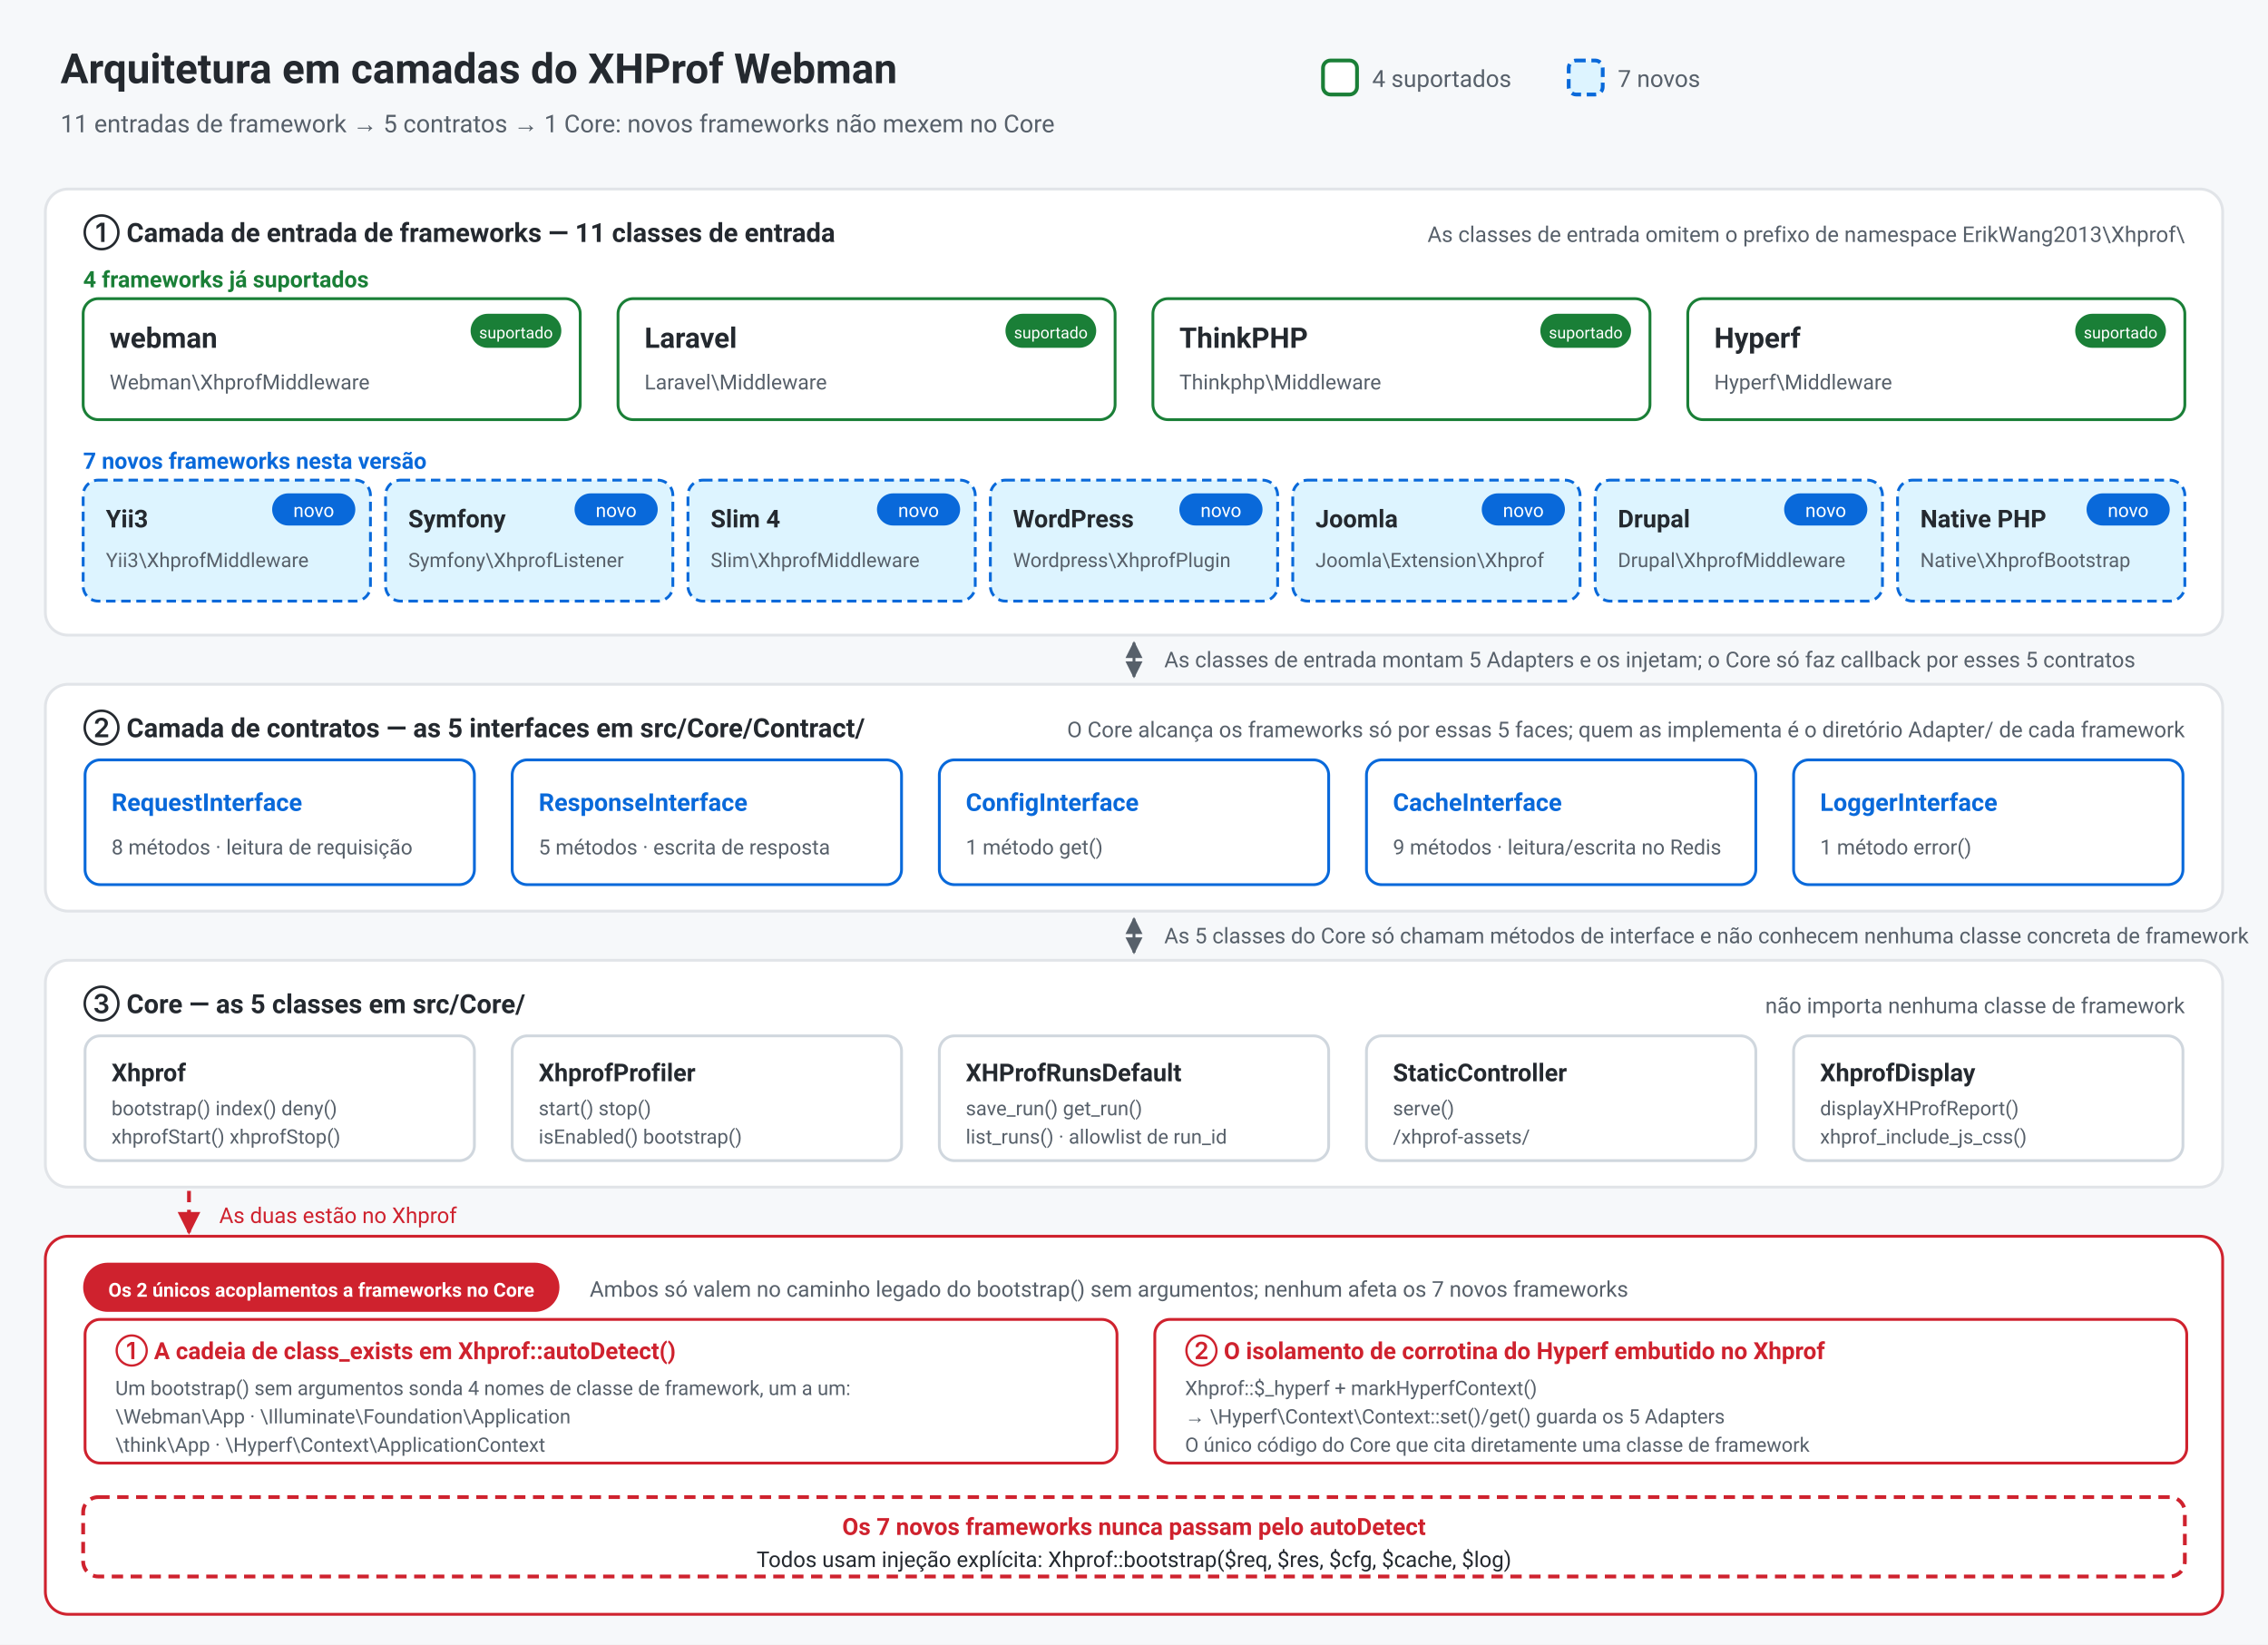
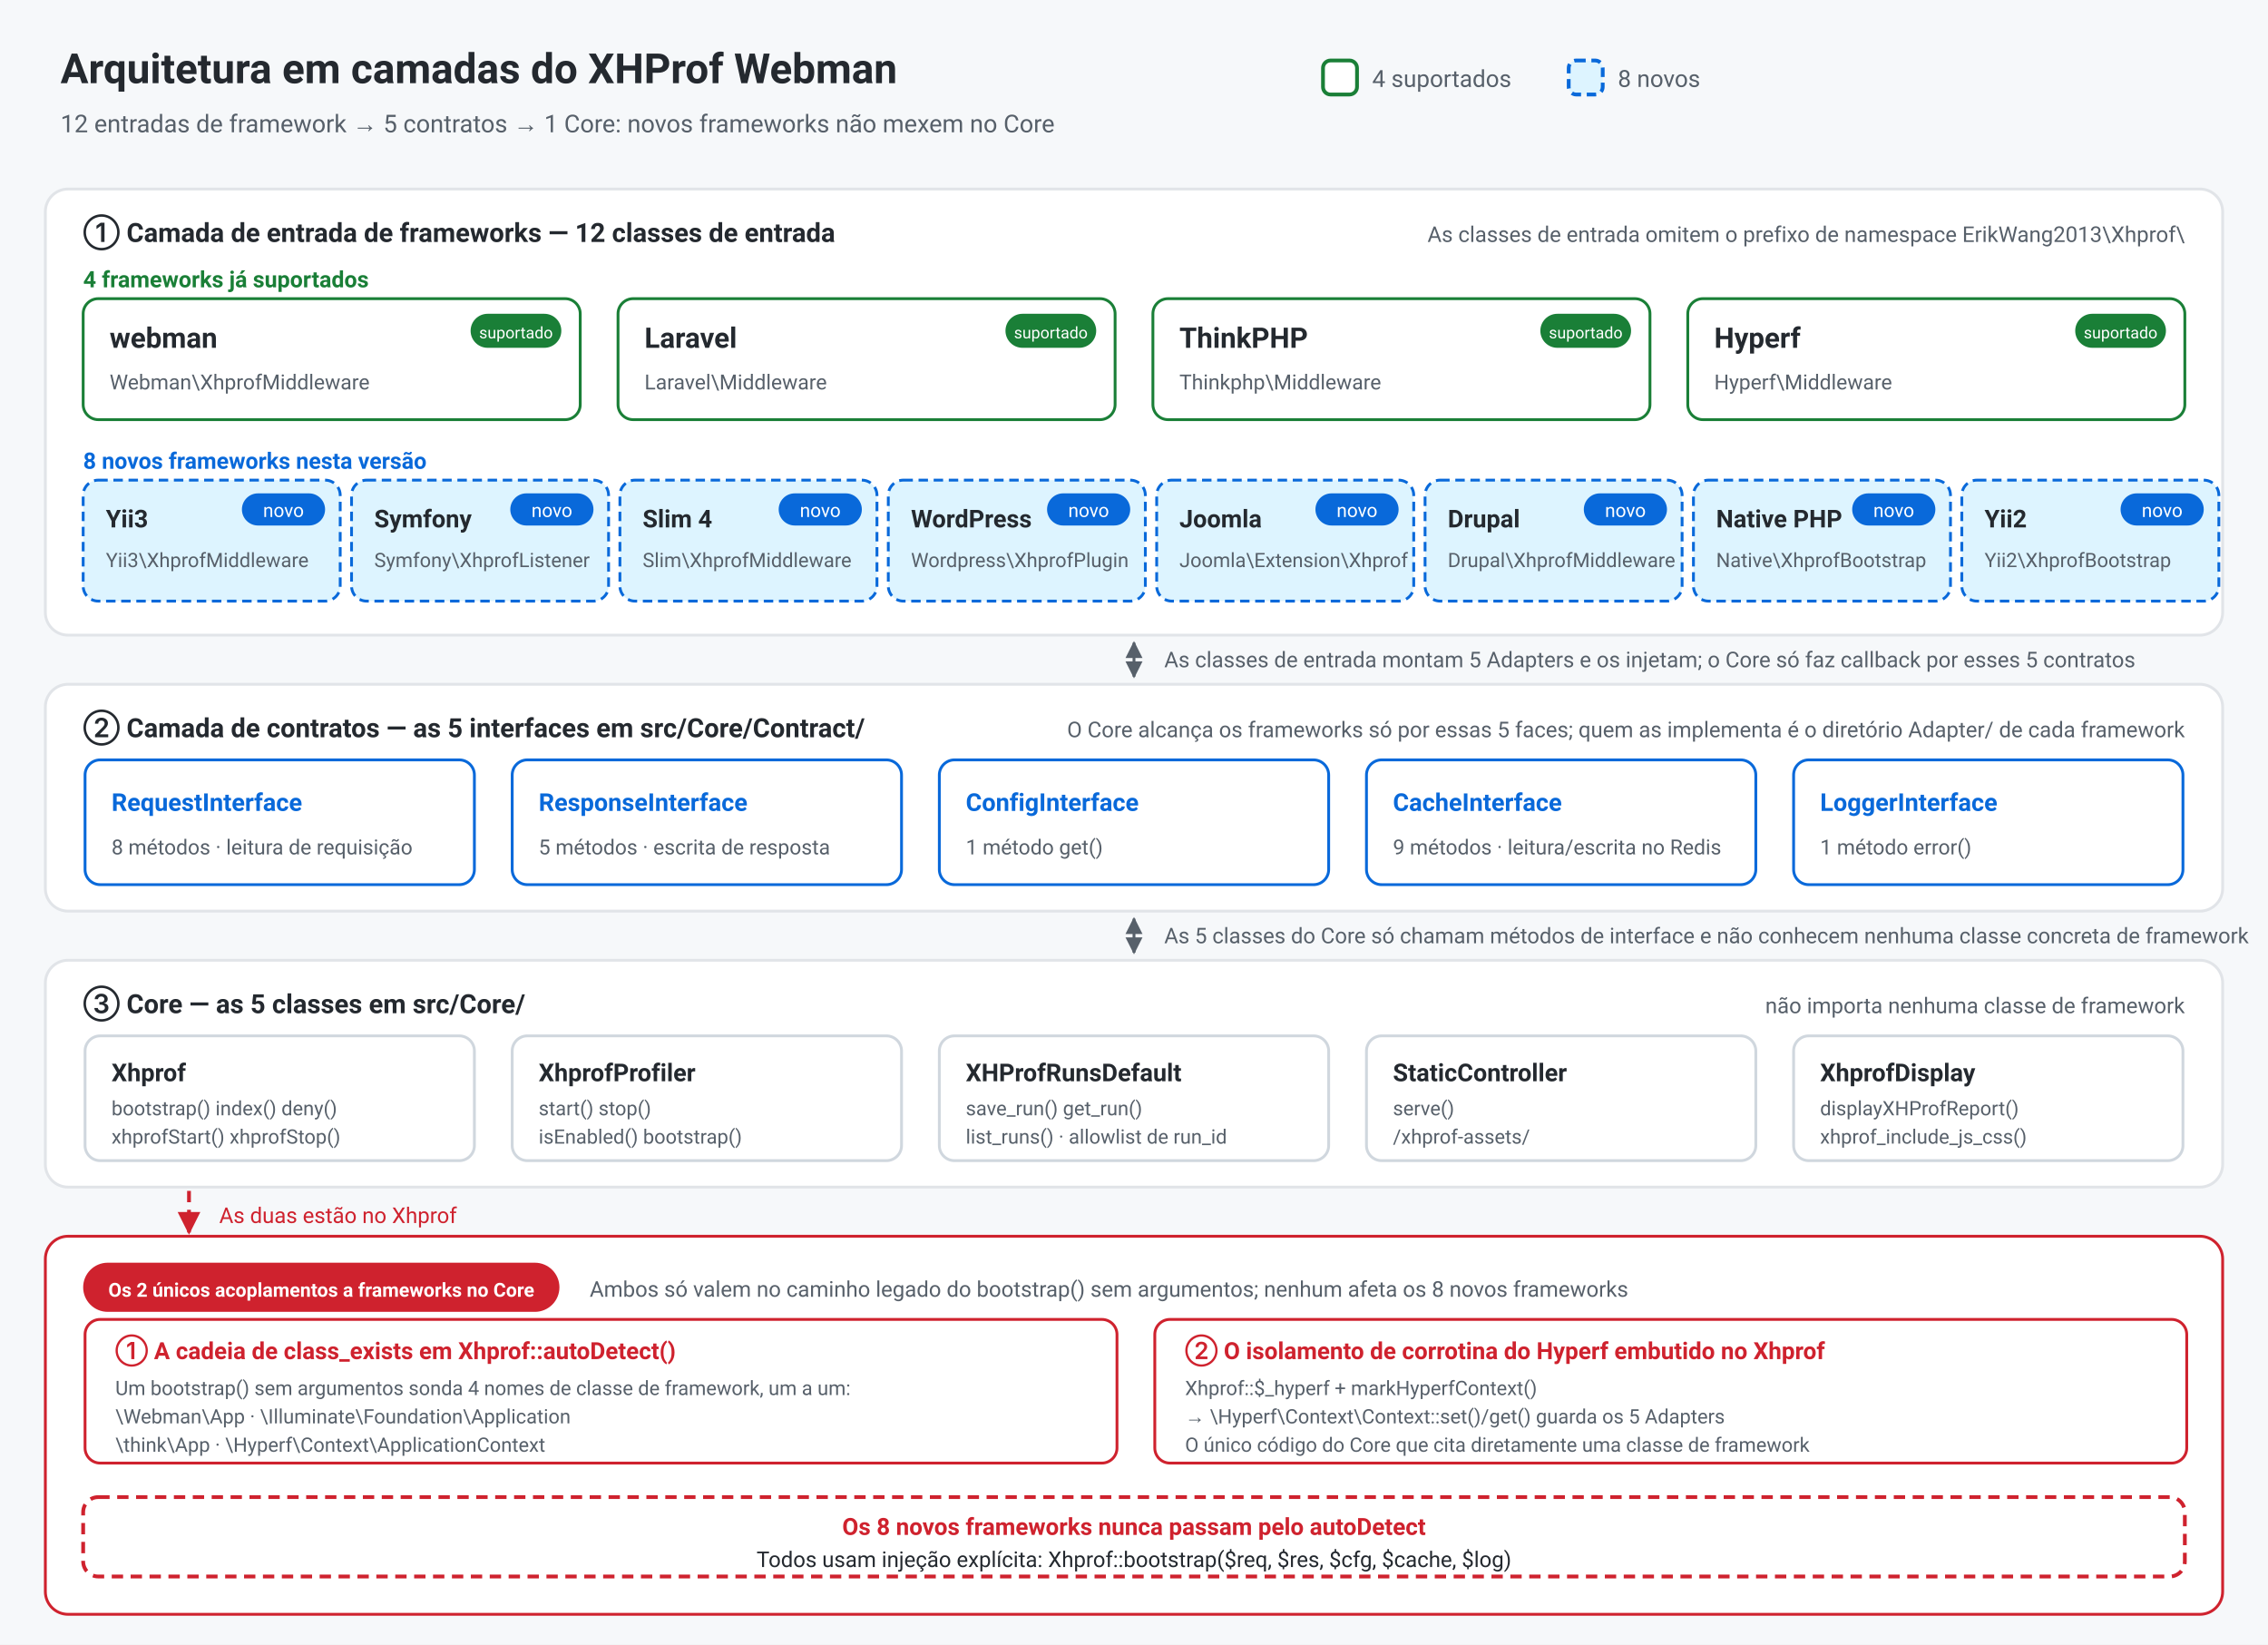
<svg xmlns="http://www.w3.org/2000/svg" viewBox="0 0 1200 870" width="1200" height="870" role="img" font-family="-apple-system, BlinkMacSystemFont, &quot;Segoe UI&quot;, Roboto, &quot;Helvetica Neue&quot;, Arial, &quot;Noto Sans SC&quot;, &quot;PingFang SC&quot;, &quot;Microsoft YaHei&quot;, sans-serif">
  <defs>
    <marker id="arrow" viewBox="0 0 10 10" refX="9" refY="5" markerWidth="6" markerHeight="6" orient="auto-start-reverse">
      <path d="M0,0 L10,5 L0,10 z" fill="#57606a" />
    </marker>
    <marker id="arrow-red" viewBox="0 0 10 10" refX="9" refY="5" markerWidth="6" markerHeight="6" orient="auto-start-reverse">
      <path d="M0,0 L10,5 L0,10 z" fill="#cf222e" />
    </marker>
  </defs>
  <rect x="0" y="0" width="1200" height="870" fill="#f6f8fa" />
  <text x="32" y="44" font-size="22" font-weight="700" fill="#24292f">Arquitetura em camadas do XHProf Webman</text>
-   <text x="32" y="70" font-size="13" fill="#57606a">11 entradas de framework → 5 contratos → 1 Core: novos frameworks não mexem no Core</text>
+   <text x="32" y="70" font-size="13" fill="#57606a">12 entradas de framework → 5 contratos → 1 Core: novos frameworks não mexem no Core</text>
  <rect x="700" y="32" width="18" height="18" rx="4" fill="#ffffff" stroke="#1a7f37" stroke-width="2" />
  <text x="726" y="46" font-size="12.5" fill="#57606a">4 suportados</text>
  <rect x="830" y="32" width="18" height="18" rx="4" fill="#ddf4ff" stroke="#0969da" stroke-width="2" stroke-dasharray="5 3" />
-   <text x="856" y="46" font-size="12.5" fill="#57606a">7 novos</text>
+   <text x="856" y="46" font-size="12.5" fill="#57606a">8 novos</text>
  <rect x="24" y="100" width="1152" height="236" rx="12" fill="#ffffff" stroke="#e1e4e8" stroke-width="1.5" />
-   <text x="44" y="128" font-size="14" font-weight="600" fill="#24292f">① Camada de entrada de frameworks — 11 classes de entrada</text>
+   <text x="44" y="128" font-size="14" font-weight="600" fill="#24292f">① Camada de entrada de frameworks — 12 classes de entrada</text>
  <text x="1156" y="128" font-size="11.5" fill="#57606a" text-anchor="end">As classes de entrada omitem o prefixo de namespace ErikWang2013\Xhprof\</text>
  <text x="44" y="152" font-size="12" font-weight="600" fill="#1a7f37">4 frameworks já suportados</text>
  <rect x="44" y="158" width="263" height="64" rx="8" fill="#ffffff" stroke="#1a7f37" stroke-width="1.5" />
  <text x="58" y="184" font-size="15" font-weight="600" fill="#24292f">webman</text>
  <text x="58" y="206" font-size="11" fill="#57606a">Webman\XhprofMiddleware</text>
  <rect x="249" y="166" width="48" height="18" rx="9" fill="#1a7f37" />
  <text x="273" y="179" font-size="8.54" fill="#ffffff" text-anchor="middle">suportado</text>
  <rect x="327" y="158" width="263" height="64" rx="8" fill="#ffffff" stroke="#1a7f37" stroke-width="1.5" />
  <text x="341" y="184" font-size="15" font-weight="600" fill="#24292f">Laravel</text>
  <text x="341" y="206" font-size="11" fill="#57606a">Laravel\Middleware</text>
  <rect x="532" y="166" width="48" height="18" rx="9" fill="#1a7f37" />
  <text x="556" y="179" font-size="8.54" fill="#ffffff" text-anchor="middle">suportado</text>
  <rect x="610" y="158" width="263" height="64" rx="8" fill="#ffffff" stroke="#1a7f37" stroke-width="1.5" />
  <text x="624" y="184" font-size="15" font-weight="600" fill="#24292f">ThinkPHP</text>
  <text x="624" y="206" font-size="11" fill="#57606a">Thinkphp\Middleware</text>
  <rect x="815" y="166" width="48" height="18" rx="9" fill="#1a7f37" />
  <text x="839" y="179" font-size="8.54" fill="#ffffff" text-anchor="middle">suportado</text>
  <rect x="893" y="158" width="263" height="64" rx="8" fill="#ffffff" stroke="#1a7f37" stroke-width="1.5" />
  <text x="907" y="184" font-size="15" font-weight="600" fill="#24292f">Hyperf</text>
  <text x="907" y="206" font-size="11" fill="#57606a">Hyperf\Middleware</text>
  <rect x="1098" y="166" width="48" height="18" rx="9" fill="#1a7f37" />
  <text x="1122" y="179" font-size="8.54" fill="#ffffff" text-anchor="middle">suportado</text>
-   <text x="44" y="248" font-size="12" font-weight="600" fill="#0969da">7 novos frameworks nesta versão</text>
-   <rect x="44" y="254" width="152" height="64" rx="8" fill="#ddf4ff" stroke="#0969da" stroke-width="1.5" stroke-dasharray="5 3" />
+   <text x="44" y="248" font-size="12" font-weight="600" fill="#0969da">8 novos frameworks nesta versão</text>
+   <rect x="44" y="254" width="136" height="64" rx="8" fill="#ddf4ff" stroke="#0969da" stroke-width="1.5" stroke-dasharray="5 3" />
  <text x="56" y="279" font-size="13" font-weight="600" fill="#24292f">Yii3</text>
  <text x="56" y="300" font-size="10.5" fill="#57606a">Yii3\XhprofMiddleware</text>
-   <rect x="144" y="261" width="44" height="17" rx="8.5" fill="#0969da" />
-   <text x="166" y="273.5" font-size="10" fill="#ffffff" text-anchor="middle">novo</text>
-   <rect x="204" y="254" width="152" height="64" rx="8" fill="#ddf4ff" stroke="#0969da" stroke-width="1.5" stroke-dasharray="5 3" />
-   <text x="216" y="279" font-size="13" font-weight="600" fill="#24292f">Symfony</text>
-   <text x="216" y="300" font-size="10.5" fill="#57606a">Symfony\XhprofListener</text>
-   <rect x="304" y="261" width="44" height="17" rx="8.5" fill="#0969da" />
-   <text x="326" y="273.5" font-size="10" fill="#ffffff" text-anchor="middle">novo</text>
-   <rect x="364" y="254" width="152" height="64" rx="8" fill="#ddf4ff" stroke="#0969da" stroke-width="1.5" stroke-dasharray="5 3" />
-   <text x="376" y="279" font-size="13" font-weight="600" fill="#24292f">Slim 4</text>
-   <text x="376" y="300" font-size="10.5" fill="#57606a">Slim\XhprofMiddleware</text>
-   <rect x="464" y="261" width="44" height="17" rx="8.5" fill="#0969da" />
-   <text x="486" y="273.5" font-size="10" fill="#ffffff" text-anchor="middle">novo</text>
-   <rect x="524" y="254" width="152" height="64" rx="8" fill="#ddf4ff" stroke="#0969da" stroke-width="1.5" stroke-dasharray="5 3" />
-   <text x="536" y="279" font-size="13" font-weight="600" fill="#24292f">WordPress</text>
-   <text x="536" y="300" font-size="10.5" fill="#57606a">Wordpress\XhprofPlugin</text>
-   <rect x="624" y="261" width="44" height="17" rx="8.5" fill="#0969da" />
-   <text x="646" y="273.5" font-size="10" fill="#ffffff" text-anchor="middle">novo</text>
-   <rect x="684" y="254" width="152" height="64" rx="8" fill="#ddf4ff" stroke="#0969da" stroke-width="1.5" stroke-dasharray="5 3" />
-   <text x="696" y="279" font-size="13" font-weight="600" fill="#24292f">Joomla</text>
-   <text x="696" y="300" font-size="10.5" fill="#57606a">Joomla\Extension\Xhprof</text>
-   <rect x="784" y="261" width="44" height="17" rx="8.5" fill="#0969da" />
-   <text x="806" y="273.5" font-size="10" fill="#ffffff" text-anchor="middle">novo</text>
-   <rect x="844" y="254" width="152" height="64" rx="8" fill="#ddf4ff" stroke="#0969da" stroke-width="1.5" stroke-dasharray="5 3" />
-   <text x="856" y="279" font-size="13" font-weight="600" fill="#24292f">Drupal</text>
-   <text x="856" y="300" font-size="10.5" fill="#57606a">Drupal\XhprofMiddleware</text>
-   <rect x="944" y="261" width="44" height="17" rx="8.5" fill="#0969da" />
-   <text x="966" y="273.5" font-size="10" fill="#ffffff" text-anchor="middle">novo</text>
+   <rect x="128" y="261" width="44" height="17" rx="8.5" fill="#0969da" />
+   <text x="150" y="273.5" font-size="10" fill="#ffffff" text-anchor="middle">novo</text>
+   <rect x="186" y="254" width="136" height="64" rx="8" fill="#ddf4ff" stroke="#0969da" stroke-width="1.5" stroke-dasharray="5 3" />
+   <text x="198" y="279" font-size="13" font-weight="600" fill="#24292f">Symfony</text>
+   <text x="198" y="300" font-size="10.5" fill="#57606a">Symfony\XhprofListener</text>
+   <rect x="270" y="261" width="44" height="17" rx="8.5" fill="#0969da" />
+   <text x="292" y="273.5" font-size="10" fill="#ffffff" text-anchor="middle">novo</text>
+   <rect x="328" y="254" width="136" height="64" rx="8" fill="#ddf4ff" stroke="#0969da" stroke-width="1.5" stroke-dasharray="5 3" />
+   <text x="340" y="279" font-size="13" font-weight="600" fill="#24292f">Slim 4</text>
+   <text x="340" y="300" font-size="10.5" fill="#57606a">Slim\XhprofMiddleware</text>
+   <rect x="412" y="261" width="44" height="17" rx="8.5" fill="#0969da" />
+   <text x="434" y="273.5" font-size="10" fill="#ffffff" text-anchor="middle">novo</text>
+   <rect x="470" y="254" width="136" height="64" rx="8" fill="#ddf4ff" stroke="#0969da" stroke-width="1.5" stroke-dasharray="5 3" />
+   <text x="482" y="279" font-size="13" font-weight="600" fill="#24292f">WordPress</text>
+   <text x="482" y="300" font-size="10.5" fill="#57606a">Wordpress\XhprofPlugin</text>
+   <rect x="554" y="261" width="44" height="17" rx="8.5" fill="#0969da" />
+   <text x="576" y="273.5" font-size="10" fill="#ffffff" text-anchor="middle">novo</text>
+   <rect x="612" y="254" width="136" height="64" rx="8" fill="#ddf4ff" stroke="#0969da" stroke-width="1.5" stroke-dasharray="5 3" />
+   <text x="624" y="279" font-size="13" font-weight="600" fill="#24292f">Joomla</text>
+   <text x="624" y="300" font-size="10.5" fill="#57606a">Joomla\Extension\Xhprof</text>
+   <rect x="696" y="261" width="44" height="17" rx="8.5" fill="#0969da" />
+   <text x="718" y="273.5" font-size="10" fill="#ffffff" text-anchor="middle">novo</text>
+   <rect x="754" y="254" width="136" height="64" rx="8" fill="#ddf4ff" stroke="#0969da" stroke-width="1.5" stroke-dasharray="5 3" />
+   <text x="766" y="279" font-size="13" font-weight="600" fill="#24292f">Drupal</text>
+   <text x="766" y="300" font-size="10.5" fill="#57606a">Drupal\XhprofMiddleware</text>
+   <rect x="838" y="261" width="44" height="17" rx="8.5" fill="#0969da" />
+   <text x="860" y="273.5" font-size="10" fill="#ffffff" text-anchor="middle">novo</text>
  <line x1="600" y1="340" x2="600" y2="358" stroke="#57606a" stroke-width="1.5" marker-start="url(#arrow)" marker-end="url(#arrow)" />
  <text x="616" y="353" font-size="11.5" fill="#57606a">As classes de entrada montam 5 Adapters e os injetam; o Core só faz callback por esses 5 contratos</text>
  <rect x="24" y="362" width="1152" height="120" rx="12" fill="#ffffff" stroke="#e1e4e8" stroke-width="1.5" />
  <text x="44" y="390" font-size="14" font-weight="600" fill="#24292f">② Camada de contratos — as 5 interfaces em src/Core/Contract/</text>
  <text x="1156" y="390" font-size="11.5" fill="#57606a" text-anchor="end">O Core alcança os frameworks só por essas 5 faces; quem as implementa é o diretório Adapter/ de cada framework</text>
  <rect x="45" y="402" width="206" height="66" rx="8" fill="#ffffff" stroke="#0969da" stroke-width="1.5" />
  <text x="59" y="429" font-size="13" font-weight="600" fill="#0969da">RequestInterface</text>
  <text x="59" y="452" font-size="11" fill="#57606a">8 métodos · leitura de requisição</text>
  <rect x="271" y="402" width="206" height="66" rx="8" fill="#ffffff" stroke="#0969da" stroke-width="1.5" />
  <text x="285" y="429" font-size="13" font-weight="600" fill="#0969da">ResponseInterface</text>
  <text x="285" y="452" font-size="11" fill="#57606a">5 métodos · escrita de resposta</text>
  <rect x="497" y="402" width="206" height="66" rx="8" fill="#ffffff" stroke="#0969da" stroke-width="1.5" />
  <text x="511" y="429" font-size="13" font-weight="600" fill="#0969da">ConfigInterface</text>
  <text x="511" y="452" font-size="11" fill="#57606a">1 método get()</text>
  <rect x="723" y="402" width="206" height="66" rx="8" fill="#ffffff" stroke="#0969da" stroke-width="1.5" />
  <text x="737" y="429" font-size="13" font-weight="600" fill="#0969da">CacheInterface</text>
  <text x="737" y="452" font-size="11" fill="#57606a">9 métodos · leitura/escrita no Redis</text>
  <rect x="949" y="402" width="206" height="66" rx="8" fill="#ffffff" stroke="#0969da" stroke-width="1.5" />
  <text x="963" y="429" font-size="13" font-weight="600" fill="#0969da">LoggerInterface</text>
  <text x="963" y="452" font-size="11" fill="#57606a">1 método error()</text>
  <line x1="600" y1="486" x2="600" y2="504" stroke="#57606a" stroke-width="1.5" marker-start="url(#arrow)" marker-end="url(#arrow)" />
  <text x="616" y="499" font-size="11.43" fill="#57606a">As 5 classes do Core só chamam métodos de interface e não conhecem nenhuma classe concreta de framework</text>
  <rect x="24" y="508" width="1152" height="120" rx="12" fill="#ffffff" stroke="#e1e4e8" stroke-width="1.5" />
  <text x="44" y="536" font-size="14" font-weight="600" fill="#24292f">③ Core — as 5 classes em src/Core/</text>
  <text x="1156" y="536" font-size="11.5" fill="#57606a" text-anchor="end">não importa nenhuma classe de framework</text>
  <rect x="45" y="548" width="206" height="66" rx="8" fill="#ffffff" stroke="#d0d7de" stroke-width="1.5" />
  <text x="59" y="572" font-size="13" font-weight="600" fill="#24292f">Xhprof</text>
  <text x="59" y="590" font-size="10.5" fill="#57606a">bootstrap() index() deny()</text>
  <text x="59" y="605" font-size="10.5" fill="#57606a">xhprofStart() xhprofStop()</text>
  <rect x="271" y="548" width="206" height="66" rx="8" fill="#ffffff" stroke="#d0d7de" stroke-width="1.5" />
  <text x="285" y="572" font-size="13" font-weight="600" fill="#24292f">XhprofProfiler</text>
  <text x="285" y="590" font-size="10.5" fill="#57606a">start() stop()</text>
  <text x="285" y="605" font-size="10.5" fill="#57606a">isEnabled() bootstrap()</text>
  <rect x="497" y="548" width="206" height="66" rx="8" fill="#ffffff" stroke="#d0d7de" stroke-width="1.5" />
  <text x="511" y="572" font-size="13" font-weight="600" fill="#24292f">XHProfRunsDefault</text>
  <text x="511" y="590" font-size="10.5" fill="#57606a">save_run() get_run()</text>
  <text x="511" y="605" font-size="10.5" fill="#57606a">list_runs() · allowlist de run_id</text>
  <rect x="723" y="548" width="206" height="66" rx="8" fill="#ffffff" stroke="#d0d7de" stroke-width="1.5" />
  <text x="737" y="572" font-size="13" font-weight="600" fill="#24292f">StaticController</text>
  <text x="737" y="590" font-size="10.5" fill="#57606a">serve()</text>
  <text x="737" y="605" font-size="10.5" fill="#57606a">/xhprof-assets/</text>
  <rect x="949" y="548" width="206" height="66" rx="8" fill="#ffffff" stroke="#d0d7de" stroke-width="1.5" />
  <text x="963" y="572" font-size="13" font-weight="600" fill="#24292f">XhprofDisplay</text>
  <text x="963" y="590" font-size="10.5" fill="#57606a">displayXHProfReport()</text>
  <text x="963" y="605" font-size="10.5" fill="#57606a">xhprof_include_js_css()</text>
  <line x1="100" y1="630" x2="100" y2="652" stroke="#cf222e" stroke-width="2" stroke-dasharray="6 4" marker-end="url(#arrow-red)" />
  <text x="116" y="647" font-size="11.5" fill="#cf222e">As duas estão no Xhprof</text>
  <rect x="24" y="654" width="1152" height="200" rx="12" fill="#ffffff" stroke="#cf222e" stroke-width="1.5" />
  <rect x="44" y="668" width="252" height="26" rx="13" fill="#cf222e" />
  <text x="170" y="686" font-size="10.24" font-weight="600" fill="#ffffff" text-anchor="middle">Os 2 únicos acoplamentos a frameworks no Core</text>
-   <text x="312" y="686" font-size="11.5" fill="#57606a">Ambos só valem no caminho legado do bootstrap() sem argumentos; nenhum afeta os 7 novos frameworks</text>
+   <text x="312" y="686" font-size="11.5" fill="#57606a">Ambos só valem no caminho legado do bootstrap() sem argumentos; nenhum afeta os 8 novos frameworks</text>
  <rect x="45" y="698" width="546" height="76" rx="8" fill="#ffffff" stroke="#cf222e" stroke-width="1.5" />
  <text x="61" y="719" font-size="12.5" font-weight="600" fill="#cf222e">① A cadeia de class_exists em Xhprof::autoDetect()</text>
  <text x="61" y="738" font-size="10.5" fill="#57606a">Um bootstrap() sem argumentos sonda 4 nomes de classe de framework, um a um:</text>
  <text x="61" y="753" font-size="10.5" fill="#57606a">\Webman\App · \Illuminate\Foundation\Application</text>
  <text x="61" y="768" font-size="10.5" fill="#57606a">\think\App · \Hyperf\Context\ApplicationContext</text>
  <rect x="611" y="698" width="546" height="76" rx="8" fill="#ffffff" stroke="#cf222e" stroke-width="1.5" />
  <text x="627" y="719" font-size="12.5" font-weight="600" fill="#cf222e">② O isolamento de corrotina do Hyperf embutido no Xhprof</text>
  <text x="627" y="738" font-size="10.5" fill="#57606a">Xhprof::$_hyperf + markHyperfContext()</text>
  <text x="627" y="753" font-size="10.5" fill="#57606a">→ \Hyperf\Context\Context::set()/get() guarda os 5 Adapters</text>
  <text x="627" y="768" font-size="10.5" fill="#57606a">O único código do Core que cita diretamente uma classe de framework</text>
  <rect x="44" y="792" width="1112" height="42" rx="8" fill="#ffffff" stroke="#cf222e" stroke-width="2" stroke-dasharray="6 4" />
-   <text x="600" y="812" font-size="12.5" font-weight="600" fill="#cf222e" text-anchor="middle">Os 7 novos frameworks nunca passam pelo autoDetect</text>
+   <text x="600" y="812" font-size="12.5" font-weight="600" fill="#cf222e" text-anchor="middle">Os 8 novos frameworks nunca passam pelo autoDetect</text>
  <text x="600" y="829" font-size="11.5" fill="#24292f" text-anchor="middle">Todos usam injeção explícita: Xhprof::bootstrap($req, $res, $cfg, $cache, $log)</text>
-   <rect x="1004" y="254" width="152" height="64" rx="8" fill="#ddf4ff" stroke="#0969da" stroke-width="1.5" stroke-dasharray="5 3" />
-   <text x="1016" y="279" font-size="13" font-weight="600" fill="#24292f">Native PHP</text>
-   <text x="1016" y="300" font-size="10.5" fill="#57606a">Native\XhprofBootstrap</text>
-   <rect x="1104" y="261" width="44" height="17" rx="8.5" fill="#0969da" />
-   <text x="1126" y="273.5" font-size="10" fill="#ffffff" text-anchor="middle">novo</text>
+   <rect x="896" y="254" width="136" height="64" rx="8" fill="#ddf4ff" stroke="#0969da" stroke-width="1.5" stroke-dasharray="5 3" />
+   <text x="908" y="279" font-size="13" font-weight="600" fill="#24292f">Native PHP</text>
+   <text x="908" y="300" font-size="10.5" fill="#57606a">Native\XhprofBootstrap</text>
+   <rect x="980" y="261" width="44" height="17" rx="8.5" fill="#0969da" />
+   <text x="1002" y="273.5" font-size="10" fill="#ffffff" text-anchor="middle">novo</text>
+   <rect x="1038" y="254" width="136" height="64" rx="8" fill="#ddf4ff" stroke="#0969da" stroke-width="1.5" stroke-dasharray="5 3" />
+   <text x="1050" y="279" font-size="13" font-weight="600" fill="#24292f">Yii2</text>
+   <text x="1050" y="300" font-size="10.5" fill="#57606a">Yii2\XhprofBootstrap</text>
+   <rect x="1122" y="261" width="44" height="17" rx="8.5" fill="#0969da" />
+   <text x="1144" y="273.5" font-size="10" fill="#ffffff" text-anchor="middle">novo</text>
</svg>
